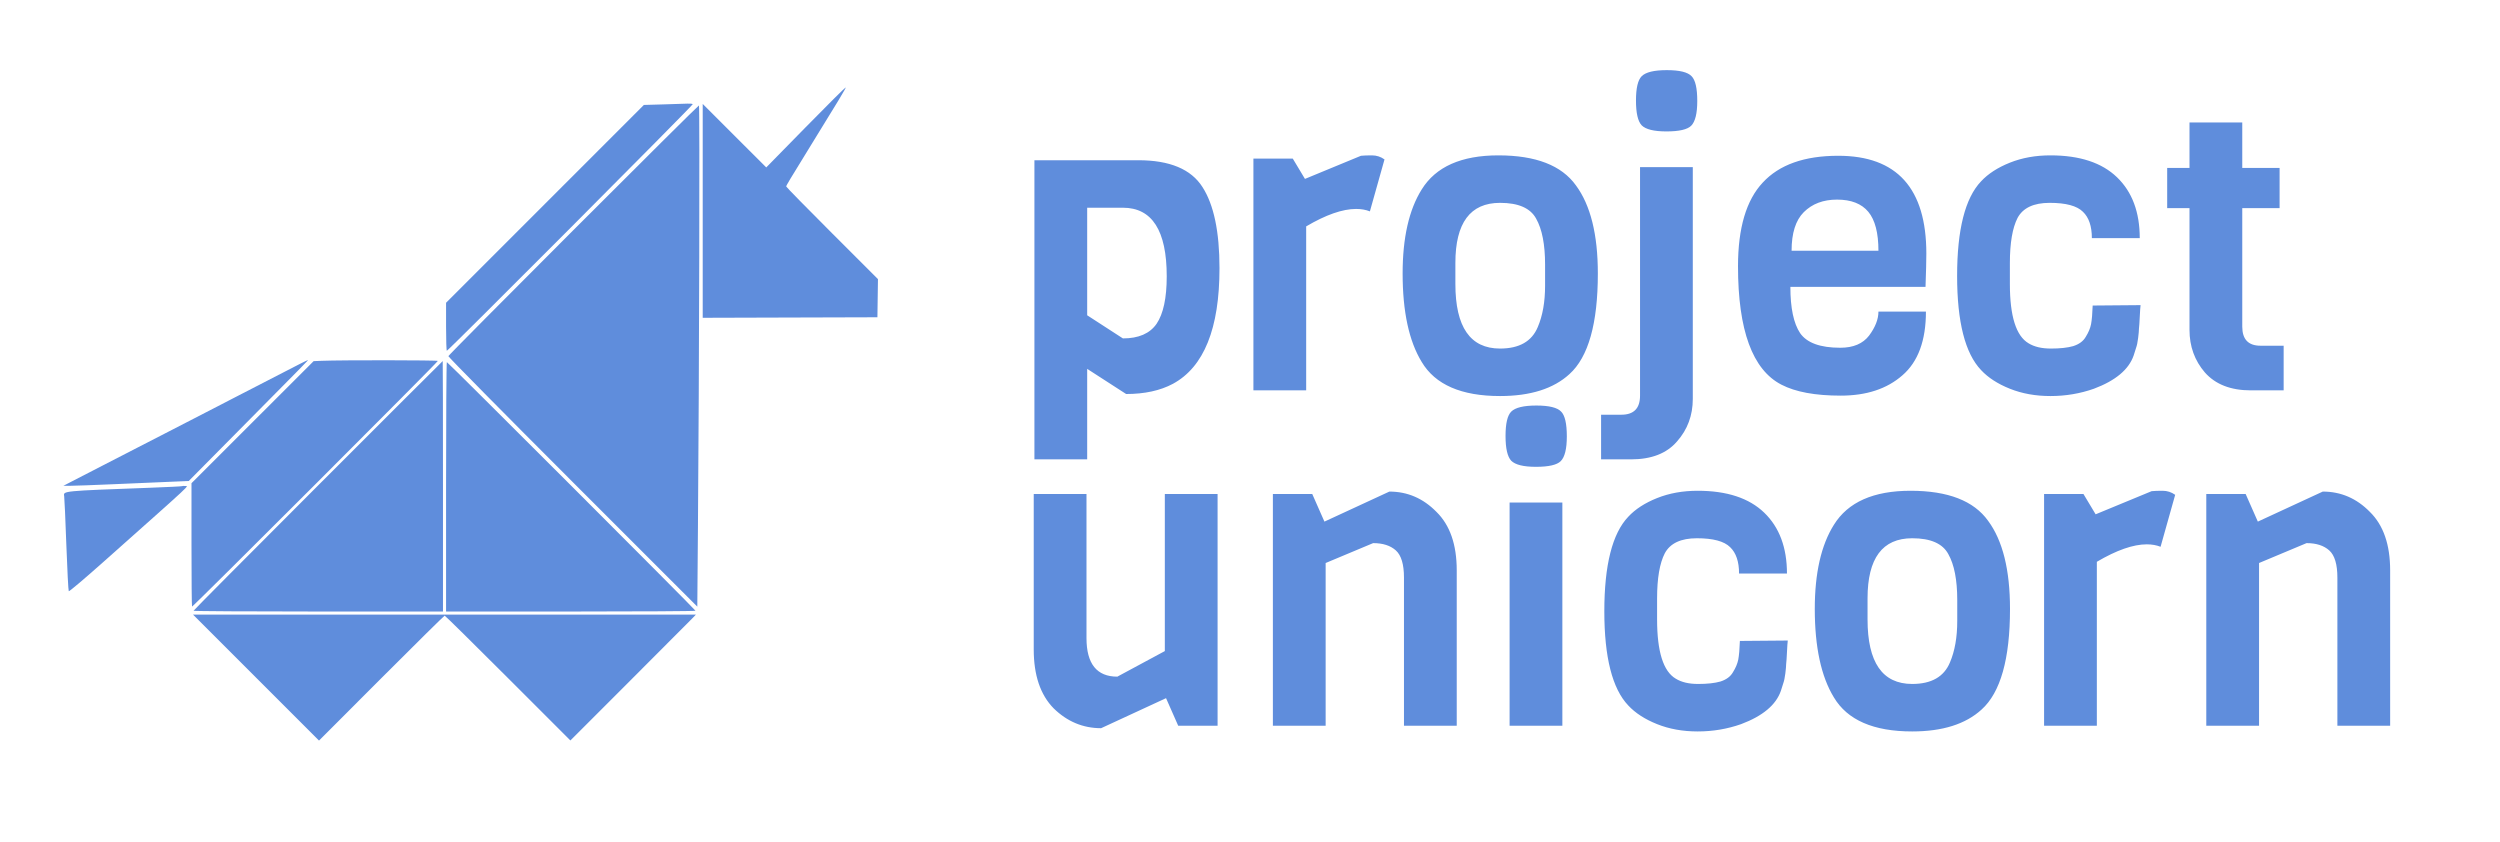
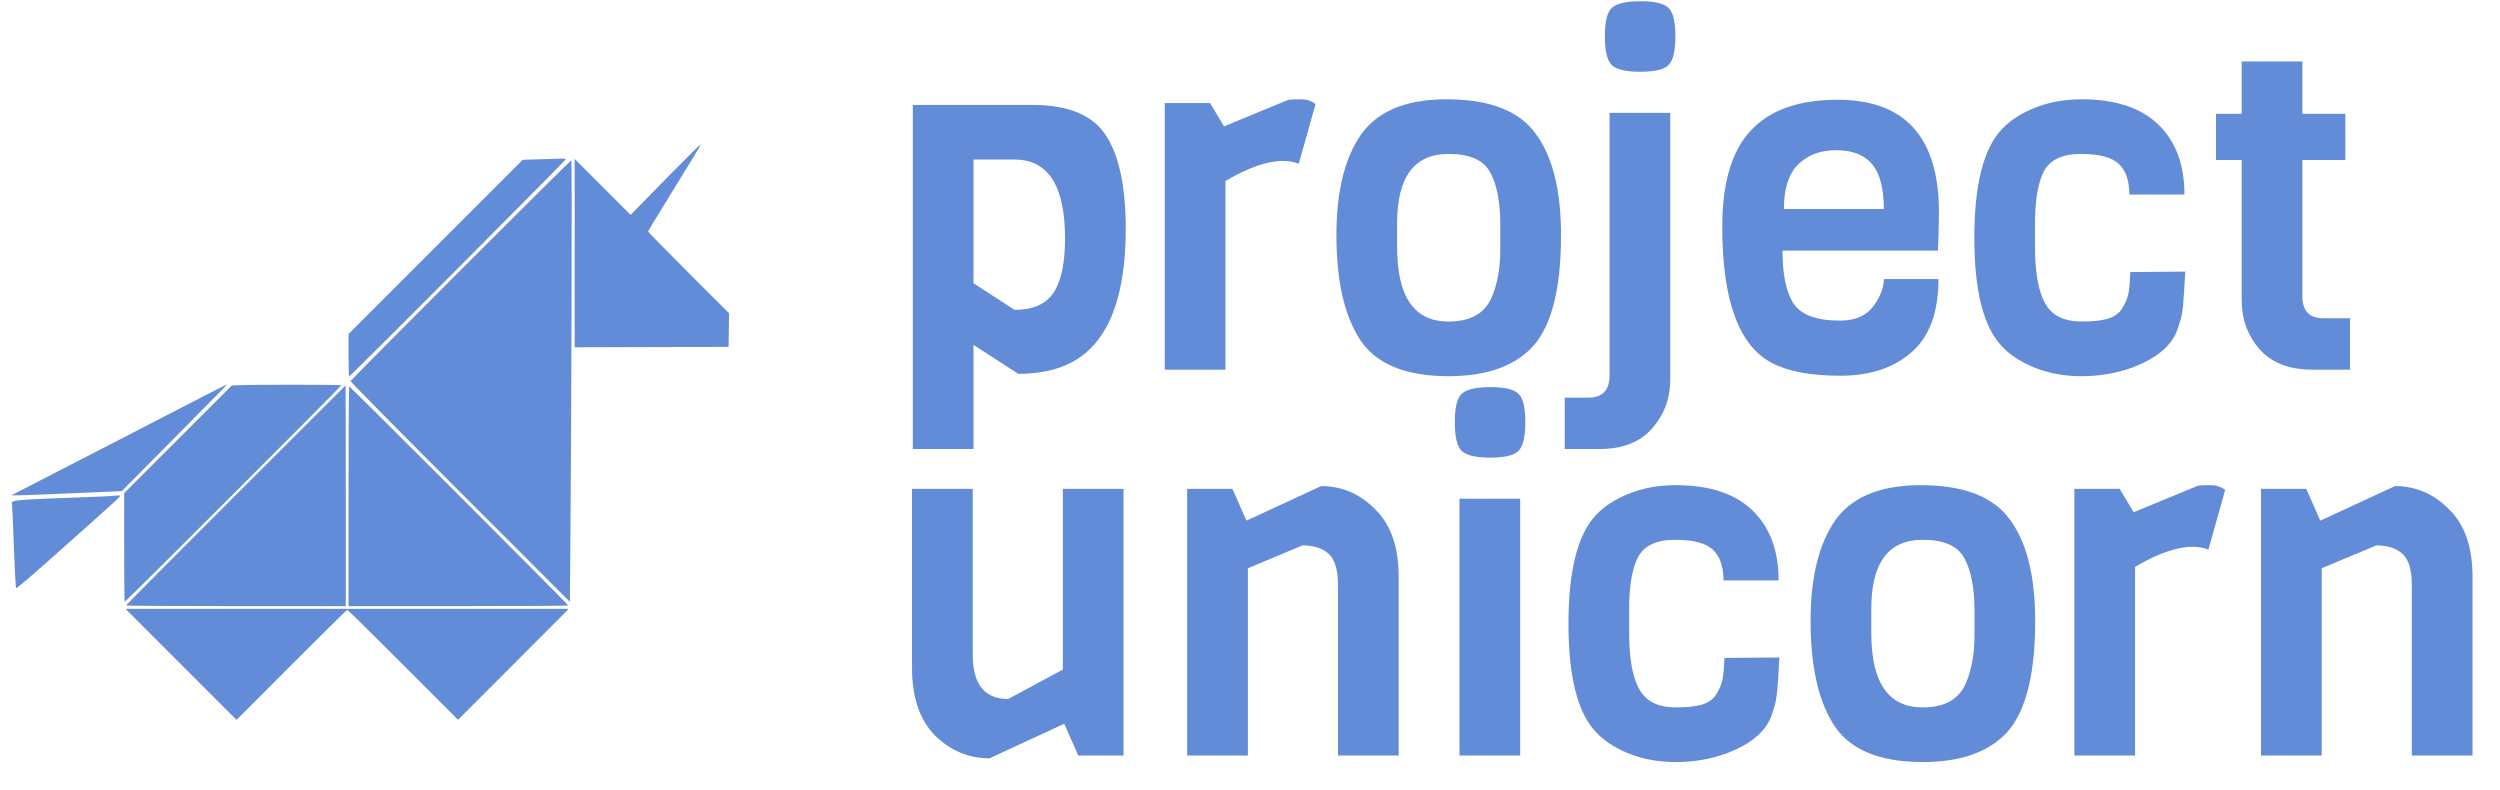
- <svg xmlns="http://www.w3.org/2000/svg" width="1774" height="597" viewBox="0 0 1774 597" fill="none">
-   <path d="M864 515H836.064L827.424 495.416L781.344 516.728C768.48 516.728 757.248 512.024 747.648 502.616C738.24 493.016 733.536 479.096 733.536 460.856V350.552H770.976V452.792C770.976 471.032 778.272 480.152 792.864 480.152L826.56 462.008V350.552H864V515ZM1033.7 515H996.262V409.88C996.262 400.472 994.342 394.04 990.502 390.584C986.662 387.128 981.286 385.4 974.374 385.4L940.678 399.512V515H903.238V350.552H931.174L939.814 370.136L985.894 348.824C998.758 348.824 1009.89 353.624 1019.3 363.224C1028.9 372.632 1033.7 386.456 1033.7 404.696V515ZM1090.22 287.768C1099.24 287.768 1105.1 289.208 1107.79 292.088C1110.48 294.776 1111.82 300.632 1111.82 309.656C1111.82 318.488 1110.38 324.344 1107.5 327.224C1104.81 329.912 1098.96 331.256 1089.93 331.256C1081.1 331.256 1075.24 329.816 1072.36 326.936C1069.68 324.056 1068.33 318.2 1068.33 309.368C1068.33 300.536 1069.68 294.776 1072.36 292.088C1075.24 289.208 1081.2 287.768 1090.22 287.768ZM1108.65 515H1071.21V356.6H1108.65V515ZM1234.62 454.808L1268.6 454.52C1268.41 456.056 1268.22 458.84 1268.03 462.872C1267.84 466.904 1267.64 469.688 1267.45 471.224C1267.45 472.568 1267.26 474.776 1266.88 477.848C1266.49 480.92 1266.01 483.224 1265.44 484.76C1265.05 486.104 1264.48 487.928 1263.71 490.232C1260.25 500.216 1250.84 508.088 1235.48 513.848C1225.69 517.304 1215.42 519.032 1204.67 519.032C1194.11 519.032 1184.51 517.304 1175.87 513.848C1167.23 510.392 1160.41 505.976 1155.42 500.6C1144.09 488.696 1138.43 466.424 1138.43 433.784C1138.43 400.952 1144.09 378.584 1155.42 366.68C1160.41 361.304 1167.23 356.888 1175.87 353.432C1184.51 349.976 1194.11 348.248 1204.67 348.248C1225.4 348.248 1241.15 353.432 1251.9 363.8C1262.65 374.168 1268.03 388.568 1268.03 407H1234.04C1234.04 398.552 1231.93 392.312 1227.71 388.28C1223.48 384.056 1215.61 381.944 1204.09 381.944C1192.76 381.944 1185.18 385.496 1181.34 392.6C1177.69 399.704 1175.87 410.36 1175.87 424.568V439.544C1175.87 462.392 1180.28 476.408 1189.12 481.592C1193.15 484.088 1198.43 485.336 1204.96 485.336C1211.48 485.336 1216.76 484.76 1220.8 483.608C1225.02 482.264 1228 480.056 1229.72 476.984C1231.64 473.912 1232.89 470.936 1233.47 468.056C1234.04 464.984 1234.43 460.568 1234.62 454.808ZM1388.86 440.696V425.72C1388.86 411.512 1386.75 400.664 1382.52 393.176C1378.49 385.688 1369.95 381.944 1356.89 381.944C1335.77 381.944 1325.21 396.152 1325.21 424.568V439.544C1325.21 470.072 1335.77 485.336 1356.89 485.336C1370.52 485.336 1379.45 480.248 1383.68 470.072C1387.13 462.008 1388.86 452.216 1388.86 440.696ZM1426.3 432.056C1426.3 467.576 1419.58 491.384 1406.14 503.48C1394.81 513.848 1378.4 519.032 1356.89 519.032C1329.44 519.032 1310.91 510.968 1301.31 494.84C1292.28 480.056 1287.77 459.128 1287.77 432.056C1287.77 406.712 1292.28 386.84 1301.31 372.44C1311.29 356.312 1329.44 348.248 1355.74 348.248C1382.24 348.248 1400.57 355.352 1410.75 369.56C1421.12 383.576 1426.3 404.408 1426.3 432.056ZM1543.51 351.128L1533.14 387.992C1530.26 386.84 1526.99 386.264 1523.35 386.264C1513.75 386.264 1501.94 390.392 1487.92 398.648V515H1450.48V350.552H1478.42L1487.06 364.952L1526.8 348.536C1528.72 348.344 1531.31 348.248 1534.58 348.248C1537.84 348.248 1540.82 349.208 1543.51 351.128ZM1696.05 515H1658.61V409.88C1658.61 400.472 1656.69 394.04 1652.85 390.584C1649.01 387.128 1643.63 385.4 1636.72 385.4L1603.02 399.512V515H1565.58V350.552H1593.52L1602.16 370.136L1648.24 348.824C1661.1 348.824 1672.24 353.624 1681.65 363.224C1691.25 372.632 1696.05 386.456 1696.05 404.696V515Z" fill="#5F8DDC" />
-   <path d="M865.352 190.312C865.352 233.128 854.312 260.488 832.232 272.392C823.208 277.192 812.168 279.592 799.112 279.592L771.464 261.736V325.96H734.024V113.704H807.752C830.024 113.704 845.192 120.04 853.256 132.712C861.32 145.192 865.352 164.392 865.352 190.312ZM827.912 196.072C827.912 163.624 817.544 147.4 796.808 147.4H771.464V223.72L796.808 240.136C807.944 240.136 815.912 236.68 820.712 229.768C825.512 222.664 827.912 211.432 827.912 196.072ZM982.444 113.128L972.076 149.992C969.196 148.84 965.932 148.264 962.284 148.264C952.684 148.264 940.876 152.392 926.86 160.648V277H889.42V112.552H917.356L925.996 126.952L965.74 110.536C967.66 110.344 970.252 110.248 973.516 110.248C976.78 110.248 979.756 111.208 982.444 113.128ZM1096.39 202.696V187.72C1096.39 173.512 1094.28 162.664 1090.06 155.176C1086.02 147.688 1077.48 143.944 1064.42 143.944C1043.3 143.944 1032.74 158.152 1032.74 186.568V201.544C1032.74 232.072 1043.3 247.336 1064.42 247.336C1078.06 247.336 1086.98 242.248 1091.21 232.072C1094.66 224.008 1096.39 214.216 1096.39 202.696ZM1133.83 194.056C1133.83 229.576 1127.11 253.384 1113.67 265.48C1102.34 275.848 1085.93 281.032 1064.42 281.032C1036.97 281.032 1018.44 272.968 1008.84 256.84C999.815 242.056 995.303 221.128 995.303 194.056C995.303 168.712 999.815 148.84 1008.84 134.44C1018.82 118.312 1036.97 110.248 1063.27 110.248C1089.77 110.248 1108.1 117.352 1118.28 131.56C1128.65 145.576 1133.83 166.408 1133.83 194.056ZM1201.21 118.6V283.048C1201.21 294.76 1197.47 304.84 1189.98 313.288C1182.69 321.736 1171.84 325.96 1157.44 325.96H1136.13V294.28H1150.53C1159.36 294.28 1163.77 289.768 1163.77 280.744V118.6H1201.21ZM1182.78 49.768C1191.81 49.768 1197.66 51.208 1200.35 54.088C1203.04 56.776 1204.38 62.632 1204.38 71.656C1204.38 80.488 1202.94 86.344 1200.06 89.224C1197.37 91.912 1191.52 93.256 1182.49 93.256C1173.66 93.256 1167.81 91.816 1164.93 88.936C1162.24 86.056 1160.89 80.2 1160.89 71.368C1160.89 62.536 1162.24 56.776 1164.93 54.088C1167.81 51.208 1173.76 49.768 1182.78 49.768ZM1366.35 203.56H1270.45C1270.45 218.536 1272.75 229.48 1277.36 236.392C1282.16 243.304 1291.66 246.76 1305.87 246.76C1315.09 246.76 1321.9 243.88 1326.32 238.12C1330.73 232.168 1332.94 226.504 1332.94 221.128H1366.64C1366.64 241.672 1361.07 256.744 1349.93 266.344C1338.99 275.944 1324.4 280.744 1306.16 280.744C1288.11 280.744 1274.09 278.152 1264.11 272.968C1243.57 262.408 1233.29 234.376 1233.29 188.872C1233.29 161.8 1239.15 142.024 1250.86 129.544C1262.57 116.872 1280.43 110.536 1304.43 110.536C1346.09 110.536 1366.93 133.672 1366.93 179.944C1366.93 184.936 1366.73 192.808 1366.35 203.56ZM1271.31 177.928H1332.94C1332.94 165.256 1330.54 156.04 1325.74 150.28C1320.94 144.52 1313.55 141.64 1303.57 141.64C1293.77 141.64 1285.9 144.616 1279.95 150.568C1274.19 156.328 1271.31 165.448 1271.31 177.928ZM1484.96 216.808L1518.95 216.52C1518.76 218.056 1518.56 220.84 1518.37 224.872C1518.18 228.904 1517.99 231.688 1517.8 233.224C1517.8 234.568 1517.6 236.776 1517.22 239.848C1516.84 242.92 1516.36 245.224 1515.78 246.76C1515.4 248.104 1514.82 249.928 1514.05 252.232C1510.6 262.216 1501.19 270.088 1485.83 275.848C1476.04 279.304 1465.76 281.032 1455.01 281.032C1444.45 281.032 1434.85 279.304 1426.21 275.848C1417.57 272.392 1410.76 267.976 1405.76 262.6C1394.44 250.696 1388.77 228.424 1388.77 195.784C1388.77 162.952 1394.44 140.584 1405.76 128.68C1410.76 123.304 1417.57 118.888 1426.21 115.432C1434.85 111.976 1444.45 110.248 1455.01 110.248C1475.75 110.248 1491.49 115.432 1502.24 125.8C1513 136.168 1518.37 150.568 1518.37 169H1484.39C1484.39 160.552 1482.28 154.312 1478.05 150.28C1473.83 146.056 1465.96 143.944 1454.44 143.944C1443.11 143.944 1435.52 147.496 1431.68 154.6C1428.04 161.704 1426.21 172.36 1426.21 186.568V201.544C1426.21 224.392 1430.63 238.408 1439.46 243.592C1443.49 246.088 1448.77 247.336 1455.3 247.336C1461.83 247.336 1467.11 246.76 1471.14 245.608C1475.36 244.264 1478.34 242.056 1480.07 238.984C1481.99 235.912 1483.24 232.936 1483.81 230.056C1484.39 226.984 1484.77 222.568 1484.96 216.808ZM1620.48 277H1597.16C1582.95 277 1572.1 272.776 1564.61 264.328C1557.32 255.88 1553.67 245.8 1553.67 234.088V147.688H1537.83V119.176H1553.67V86.92H1591.11V119.176H1617.6V147.688H1591.11V231.784C1591.11 240.808 1595.43 245.32 1604.07 245.32H1620.48V277Z" fill="#5F8DDC" />
-   <path fill-rule="evenodd" clip-rule="evenodd" d="M571.758 90.228L543.726 118.812L521.185 96.28L498.644 73.748V149.628V225.508L560.628 225.32L622.612 225.134L622.806 211.603L623 198.073L590.443 165.53C572.537 147.632 557.886 132.686 557.886 132.318C557.886 131.662 560.766 126.848 573.235 106.651C594.643 71.98 600.465 62.319 600.148 62.002C599.953 61.805 587.177 74.507 571.758 90.228ZM470.636 74.081L456.892 74.47L386.711 144.651L316.532 214.832V231.868C316.532 241.237 316.779 248.903 317.082 248.903C318.117 248.903 492.122 74.408 491.605 73.891C491.32 73.606 489.579 73.445 487.734 73.532C485.891 73.618 478.197 73.865 470.636 74.081ZM406.844 163.31C358.178 211.971 318.273 252.205 318.165 252.721C318.057 253.237 357.758 293.44 406.389 342.064L494.808 430.469L495.258 374.61C496.16 262.847 496.606 74.836 495.971 74.836C495.616 74.836 455.51 114.65 406.844 163.31ZM213.042 258.109C210.227 259.548 201.999 263.783 194.758 267.52C187.518 271.26 175.669 277.365 168.429 281.089C161.188 284.814 151.314 289.915 146.487 292.424C141.66 294.934 130.799 300.535 122.352 304.868C113.905 309.201 102.715 314.956 97.485 317.656C92.256 320.355 81.066 326.118 72.618 330.461C64.171 334.805 54.501 339.788 51.129 341.536L45 344.713H50.061C52.844 344.713 66.793 344.203 81.057 343.58C95.322 342.956 113.053 342.194 120.458 341.885L133.922 341.325L168.648 306.269C215.524 258.947 218.923 255.486 218.515 255.489C218.321 255.491 215.858 256.67 213.042 258.109ZM228.401 256.021L222.55 256.265L179.216 299.573L135.882 342.879V386.46C135.882 410.429 136.058 430.215 136.27 430.429C136.729 430.888 310.681 257.031 310.681 256.113C310.681 255.539 241.946 255.462 228.401 256.021ZM225.657 344.532C177.086 393.105 137.345 433.093 137.345 433.394C137.345 433.694 177.169 433.941 225.842 433.941H314.338V345.079C314.338 296.205 314.256 256.217 314.153 256.217C314.053 256.217 274.229 295.958 225.657 344.532ZM316.532 345.445V433.941H405.028C453.701 433.941 493.525 433.694 493.525 433.391C493.525 432.674 317.797 256.948 317.079 256.948C316.779 256.948 316.532 296.772 316.532 345.445ZM129.271 344.962C129.086 345.132 119.061 345.639 106.993 346.087C44.201 348.414 44.843 348.352 45.543 352.027C45.735 353.033 46.422 368.501 47.07 386.402C47.719 404.302 48.498 419.211 48.803 419.531C49.108 419.853 60.022 410.627 73.055 399.029C140.002 339.462 133.798 345.251 131.099 344.865C130.276 344.748 129.454 344.792 129.271 344.962ZM181.67 480.824L226.359 525.513L270.64 481.19C294.995 456.813 315.201 436.867 315.541 436.867C315.883 436.867 336.091 456.793 360.449 481.15L404.736 525.432L447.119 483.046C470.43 459.733 490.469 439.642 491.651 438.397L493.799 436.135H315.389H136.981L181.67 480.824Z" fill="#5F8DDC" />
+ <svg xmlns="http://www.w3.org/2000/svg" width="1542" height="487" viewBox="0 0 1542 487" fill="none">
+   <path d="M693 466H665.064L656.424 446.416L610.344 467.728C597.48 467.728 586.248 463.024 576.648 453.616C567.24 444.016 562.536 430.096 562.536 411.856V301.552H599.976V403.792C599.976 422.032 607.272 431.152 621.864 431.152L655.56 413.008V301.552H693V466ZM862.702 466H825.262V360.88C825.262 351.472 823.342 345.04 819.502 341.584C815.662 338.128 810.286 336.4 803.374 336.4L769.678 350.512V466H732.238V301.552H760.174L768.814 321.136L814.894 299.824C827.758 299.824 838.894 304.624 848.302 314.224C857.902 323.632 862.702 337.456 862.702 355.696V466ZM919.22 238.768C928.244 238.768 934.1 240.208 936.788 243.088C939.476 245.776 940.82 251.632 940.82 260.656C940.82 269.488 939.38 275.344 936.5 278.224C933.812 280.912 927.956 282.256 918.932 282.256C910.1 282.256 904.244 280.816 901.364 277.936C898.676 275.056 897.332 269.2 897.332 260.368C897.332 251.536 898.676 245.776 901.364 243.088C904.244 240.208 910.196 238.768 919.22 238.768ZM937.652 466H900.212V307.6H937.652V466ZM1063.62 405.808L1097.6 405.52C1097.41 407.056 1097.22 409.84 1097.03 413.872C1096.84 417.904 1096.64 420.688 1096.45 422.224C1096.45 423.568 1096.26 425.776 1095.88 428.848C1095.49 431.92 1095.01 434.224 1094.44 435.76C1094.05 437.104 1093.48 438.928 1092.71 441.232C1089.25 451.216 1079.84 459.088 1064.48 464.848C1054.69 468.304 1044.42 470.032 1033.67 470.032C1023.11 470.032 1013.51 468.304 1004.87 464.848C996.228 461.392 989.412 456.976 984.42 451.6C973.092 439.696 967.428 417.424 967.428 384.784C967.428 351.952 973.092 329.584 984.42 317.68C989.412 312.304 996.228 307.888 1004.87 304.432C1013.51 300.976 1023.11 299.248 1033.67 299.248C1054.4 299.248 1070.15 304.432 1080.9 314.8C1091.65 325.168 1097.03 339.568 1097.03 358H1063.04C1063.04 349.552 1060.93 343.312 1056.71 339.28C1052.48 335.056 1044.61 332.944 1033.09 332.944C1021.76 332.944 1014.18 336.496 1010.34 343.6C1006.69 350.704 1004.87 361.36 1004.87 375.568V390.544C1004.87 413.392 1009.28 427.408 1018.12 432.592C1022.15 435.088 1027.43 436.336 1033.96 436.336C1040.48 436.336 1045.76 435.76 1049.8 434.608C1054.02 433.264 1057 431.056 1058.72 427.984C1060.64 424.912 1061.89 421.936 1062.47 419.056C1063.04 415.984 1063.43 411.568 1063.62 405.808ZM1217.86 391.696V376.72C1217.86 362.512 1215.75 351.664 1211.52 344.176C1207.49 336.688 1198.95 332.944 1185.89 332.944C1164.77 332.944 1154.21 347.152 1154.21 375.568V390.544C1154.21 421.072 1164.77 436.336 1185.89 436.336C1199.52 436.336 1208.45 431.248 1212.68 421.072C1216.13 413.008 1217.86 403.216 1217.86 391.696ZM1255.3 383.056C1255.3 418.576 1248.58 442.384 1235.14 454.48C1223.81 464.848 1207.4 470.032 1185.89 470.032C1158.44 470.032 1139.91 461.968 1130.31 445.84C1121.28 431.056 1116.77 410.128 1116.77 383.056C1116.77 357.712 1121.28 337.84 1130.31 323.44C1140.29 307.312 1158.44 299.248 1184.74 299.248C1211.24 299.248 1229.57 306.352 1239.75 320.56C1250.12 334.576 1255.3 355.408 1255.3 383.056ZM1372.51 302.128L1362.14 338.992C1359.26 337.84 1355.99 337.264 1352.35 337.264C1342.75 337.264 1330.94 341.392 1316.92 349.648V466H1279.48V301.552H1307.42L1316.06 315.952L1355.8 299.536C1357.72 299.344 1360.31 299.248 1363.58 299.248C1366.84 299.248 1369.82 300.208 1372.51 302.128ZM1525.05 466H1487.61V360.88C1487.61 351.472 1485.69 345.04 1481.85 341.584C1478.01 338.128 1472.63 336.4 1465.72 336.4L1432.02 350.512V466H1394.58V301.552H1422.52L1431.16 321.136L1477.24 299.824C1490.1 299.824 1501.24 304.624 1510.65 314.224C1520.25 323.632 1525.05 337.456 1525.05 355.696V466Z" fill="#628BD8" />
+   <g filter="url(#filter0_b)">
+     <path d="M694.352 141.312C694.352 184.128 683.312 211.488 661.232 223.392C652.208 228.192 641.168 230.592 628.112 230.592L600.464 212.736V276.96H563.024V64.704H636.752C659.024 64.704 674.192 71.04 682.256 83.712C690.32 96.192 694.352 115.392 694.352 141.312ZM656.912 147.072C656.912 114.624 646.544 98.4 625.808 98.4H600.464V174.72L625.808 191.136C636.944 191.136 644.912 187.68 649.712 180.768C654.512 173.664 656.912 162.432 656.912 147.072ZM811.444 64.128L801.076 100.992C798.196 99.84 794.932 99.264 791.284 99.264C781.684 99.264 769.876 103.392 755.86 111.648V228H718.42V63.552H746.356L754.996 77.952L794.74 61.536C796.66 61.344 799.252 61.248 802.516 61.248C805.78 61.248 808.756 62.208 811.444 64.128ZM925.391 153.696V138.72C925.391 124.512 923.279 113.664 919.055 106.176C915.023 98.688 906.479 94.944 893.423 94.944C872.303 94.944 861.743 109.152 861.743 137.568V152.544C861.743 183.072 872.303 198.336 893.423 198.336C907.055 198.336 915.983 193.248 920.207 183.072C923.663 175.008 925.391 165.216 925.391 153.696ZM962.831 145.056C962.831 180.576 956.111 204.384 942.671 216.48C931.343 226.848 914.927 232.032 893.423 232.032C865.967 232.032 847.439 223.968 837.839 207.84C828.815 193.056 824.303 172.128 824.303 145.056C824.303 119.712 828.815 99.84 837.839 85.44C847.823 69.312 865.967 61.248 892.271 61.248C918.767 61.248 937.103 68.352 947.279 82.56C957.647 96.576 962.831 117.408 962.831 145.056ZM1030.21 69.6V234.048C1030.21 245.76 1026.47 255.84 1018.98 264.288C1011.69 272.736 1000.84 276.96 986.438 276.96H965.126V245.28H979.526C988.358 245.28 992.774 240.768 992.774 231.744V69.6H1030.21ZM1011.78 0.768C1020.81 0.768 1026.66 2.208 1029.35 5.088C1032.04 7.776 1033.38 13.632 1033.38 22.656C1033.38 31.488 1031.94 37.344 1029.06 40.224C1026.37 42.912 1020.52 44.256 1011.49 44.256C1002.66 44.256 996.806 42.816 993.926 39.936C991.238 37.056 989.894 31.2 989.894 22.368C989.894 13.536 991.238 7.776 993.926 5.088C996.806 2.208 1002.76 0.768 1011.78 0.768ZM1195.35 154.56H1099.45C1099.45 169.536 1101.75 180.48 1106.36 187.392C1111.16 194.304 1120.66 197.76 1134.87 197.76C1144.09 197.76 1150.9 194.88 1155.32 189.12C1159.73 183.168 1161.94 177.504 1161.94 172.128H1195.64C1195.64 192.672 1190.07 207.744 1178.93 217.344C1167.99 226.944 1153.4 231.744 1135.16 231.744C1117.11 231.744 1103.09 229.152 1093.11 223.968C1072.57 213.408 1062.29 185.376 1062.29 139.872C1062.29 112.8 1068.15 93.024 1079.86 80.544C1091.57 67.872 1109.43 61.536 1133.43 61.536C1175.09 61.536 1195.93 84.672 1195.93 130.944C1195.93 135.936 1195.73 143.808 1195.35 154.56ZM1100.31 128.928H1161.94C1161.94 116.256 1159.54 107.04 1154.74 101.28C1149.94 95.52 1142.55 92.64 1132.57 92.64C1122.77 92.64 1114.9 95.616 1108.95 101.568C1103.19 107.328 1100.31 116.448 1100.31 128.928ZM1313.96 167.808L1347.95 167.52C1347.76 169.056 1347.56 171.84 1347.37 175.872C1347.18 179.904 1346.99 182.688 1346.8 184.224C1346.8 185.568 1346.6 187.776 1346.22 190.848C1345.84 193.92 1345.36 196.224 1344.78 197.76C1344.4 199.104 1343.82 200.928 1343.05 203.232C1339.6 213.216 1330.19 221.088 1314.83 226.848C1305.04 230.304 1294.76 232.032 1284.01 232.032C1273.45 232.032 1263.85 230.304 1255.21 226.848C1246.57 223.392 1239.76 218.976 1234.76 213.6C1223.44 201.696 1217.77 179.424 1217.77 146.784C1217.77 113.952 1223.44 91.584 1234.76 79.68C1239.76 74.304 1246.57 69.888 1255.21 66.432C1263.85 62.976 1273.45 61.248 1284.01 61.248C1304.75 61.248 1320.49 66.432 1331.24 76.8C1342 87.168 1347.37 101.568 1347.37 120H1313.39C1313.39 111.552 1311.28 105.312 1307.05 101.28C1302.83 97.056 1294.96 94.944 1283.44 94.944C1272.11 94.944 1264.52 98.496 1260.68 105.6C1257.04 112.704 1255.21 123.36 1255.21 137.568V152.544C1255.21 175.392 1259.63 189.408 1268.46 194.592C1272.49 197.088 1277.77 198.336 1284.3 198.336C1290.83 198.336 1296.11 197.76 1300.14 196.608C1304.36 195.264 1307.34 193.056 1309.07 189.984C1310.99 186.912 1312.24 183.936 1312.81 181.056C1313.39 177.984 1313.77 173.568 1313.96 167.808ZM1449.48 228H1426.16C1411.95 228 1401.1 223.776 1393.61 215.328C1386.32 206.88 1382.67 196.8 1382.67 185.088V98.688H1366.83V70.176H1382.67V37.92H1420.11V70.176H1446.6V98.688H1420.11V182.784C1420.11 191.808 1424.43 196.32 1433.07 196.32H1449.48V228Z" fill="#628BD8" />
+   </g>
+   <path fill-rule="evenodd" clip-rule="evenodd" d="M410.439 110.619L388.97 132.512L371.706 115.255L354.442 97.998V156.114V214.23L401.915 214.085L449.388 213.942L449.536 203.58L449.685 193.217L424.749 168.293C411.035 154.584 399.814 143.138 399.814 142.856C399.814 142.353 402.02 138.666 411.57 123.198C427.966 96.644 432.425 89.244 432.183 89.002C432.033 88.85 422.248 98.579 410.439 110.619ZM332.991 98.253L322.464 98.551L268.713 152.302L214.964 206.053V219.1C214.964 226.276 215.153 232.147 215.385 232.147C216.178 232.147 349.447 98.503 349.05 98.107C348.832 97.889 347.499 97.765 346.086 97.832C344.674 97.898 338.781 98.087 332.991 98.253ZM284.133 166.593C246.86 203.861 216.297 234.676 216.214 235.071C216.132 235.466 246.538 266.258 283.784 303.498L351.504 371.207L351.848 328.425C352.539 242.827 352.88 98.831 352.394 98.831C352.123 98.831 321.405 129.324 284.133 166.593ZM135.702 239.198C133.546 240.3 127.244 243.544 121.698 246.406C116.153 249.27 107.078 253.946 101.533 256.798C95.987 259.651 88.425 263.558 84.728 265.479C81.031 267.402 72.713 271.691 66.243 275.01C59.773 278.329 51.203 282.736 47.198 284.805C43.193 286.872 34.623 291.286 28.153 294.611C21.683 297.939 14.276 301.755 11.694 303.094L7 305.527H10.876C13.008 305.527 23.691 305.137 34.615 304.659C45.541 304.182 59.121 303.598 64.792 303.361L75.105 302.933L101.701 276.083C137.602 239.84 140.206 237.189 139.893 237.192C139.745 237.193 137.859 238.096 135.702 239.198ZM147.465 237.599L142.984 237.785L109.795 270.955L76.606 304.123V337.501C76.606 355.859 76.74 371.012 76.903 371.176C77.254 371.527 210.483 238.372 210.483 237.669C210.483 237.229 157.839 237.171 147.465 237.599ZM145.363 305.389C108.164 342.59 77.726 373.216 77.726 373.447C77.726 373.677 108.227 373.866 145.505 373.866H213.283V305.807C213.283 268.375 213.22 237.749 213.142 237.749C213.065 237.749 182.564 268.186 145.363 305.389ZM214.964 306.088V373.866H282.742C320.02 373.866 350.521 373.677 350.521 373.445C350.521 372.896 215.933 238.309 215.382 238.309C215.153 238.309 214.964 268.809 214.964 306.088ZM71.542 305.718C71.401 305.848 63.722 306.236 54.48 306.579C6.388 308.362 6.88 308.314 7.416 311.129C7.563 311.899 8.089 323.746 8.585 337.456C9.082 351.166 9.679 362.585 9.913 362.83C10.147 363.076 18.506 356.01 28.488 347.127C79.761 301.506 75.01 305.939 72.943 305.644C72.312 305.554 71.682 305.588 71.542 305.718ZM111.674 409.773L145.901 444L179.816 410.053C198.469 391.383 213.944 376.107 214.205 376.107C214.467 376.107 229.944 391.368 248.6 410.023L282.518 443.938L314.979 411.475C332.832 393.62 348.181 378.232 349.085 377.279L350.731 375.547H214.089H77.448L111.674 409.773Z" fill="#628BD8" />
+   <defs>
+     <filter id="filter0_b" x="559.024" y="-3.232" width="894.459" height="284.192" filterUnits="userSpaceOnUse" color-interpolation-filters="sRGB">
+       <feFlood flood-opacity="0" result="BackgroundImageFix" />
+       <feGaussianBlur in="BackgroundImage" stdDeviation="2" />
+       <feComposite in2="SourceAlpha" operator="in" result="effect1_backgroundBlur" />
+       <feBlend mode="normal" in="SourceGraphic" in2="effect1_backgroundBlur" result="shape" />
+     </filter>
+   </defs>
</svg>
